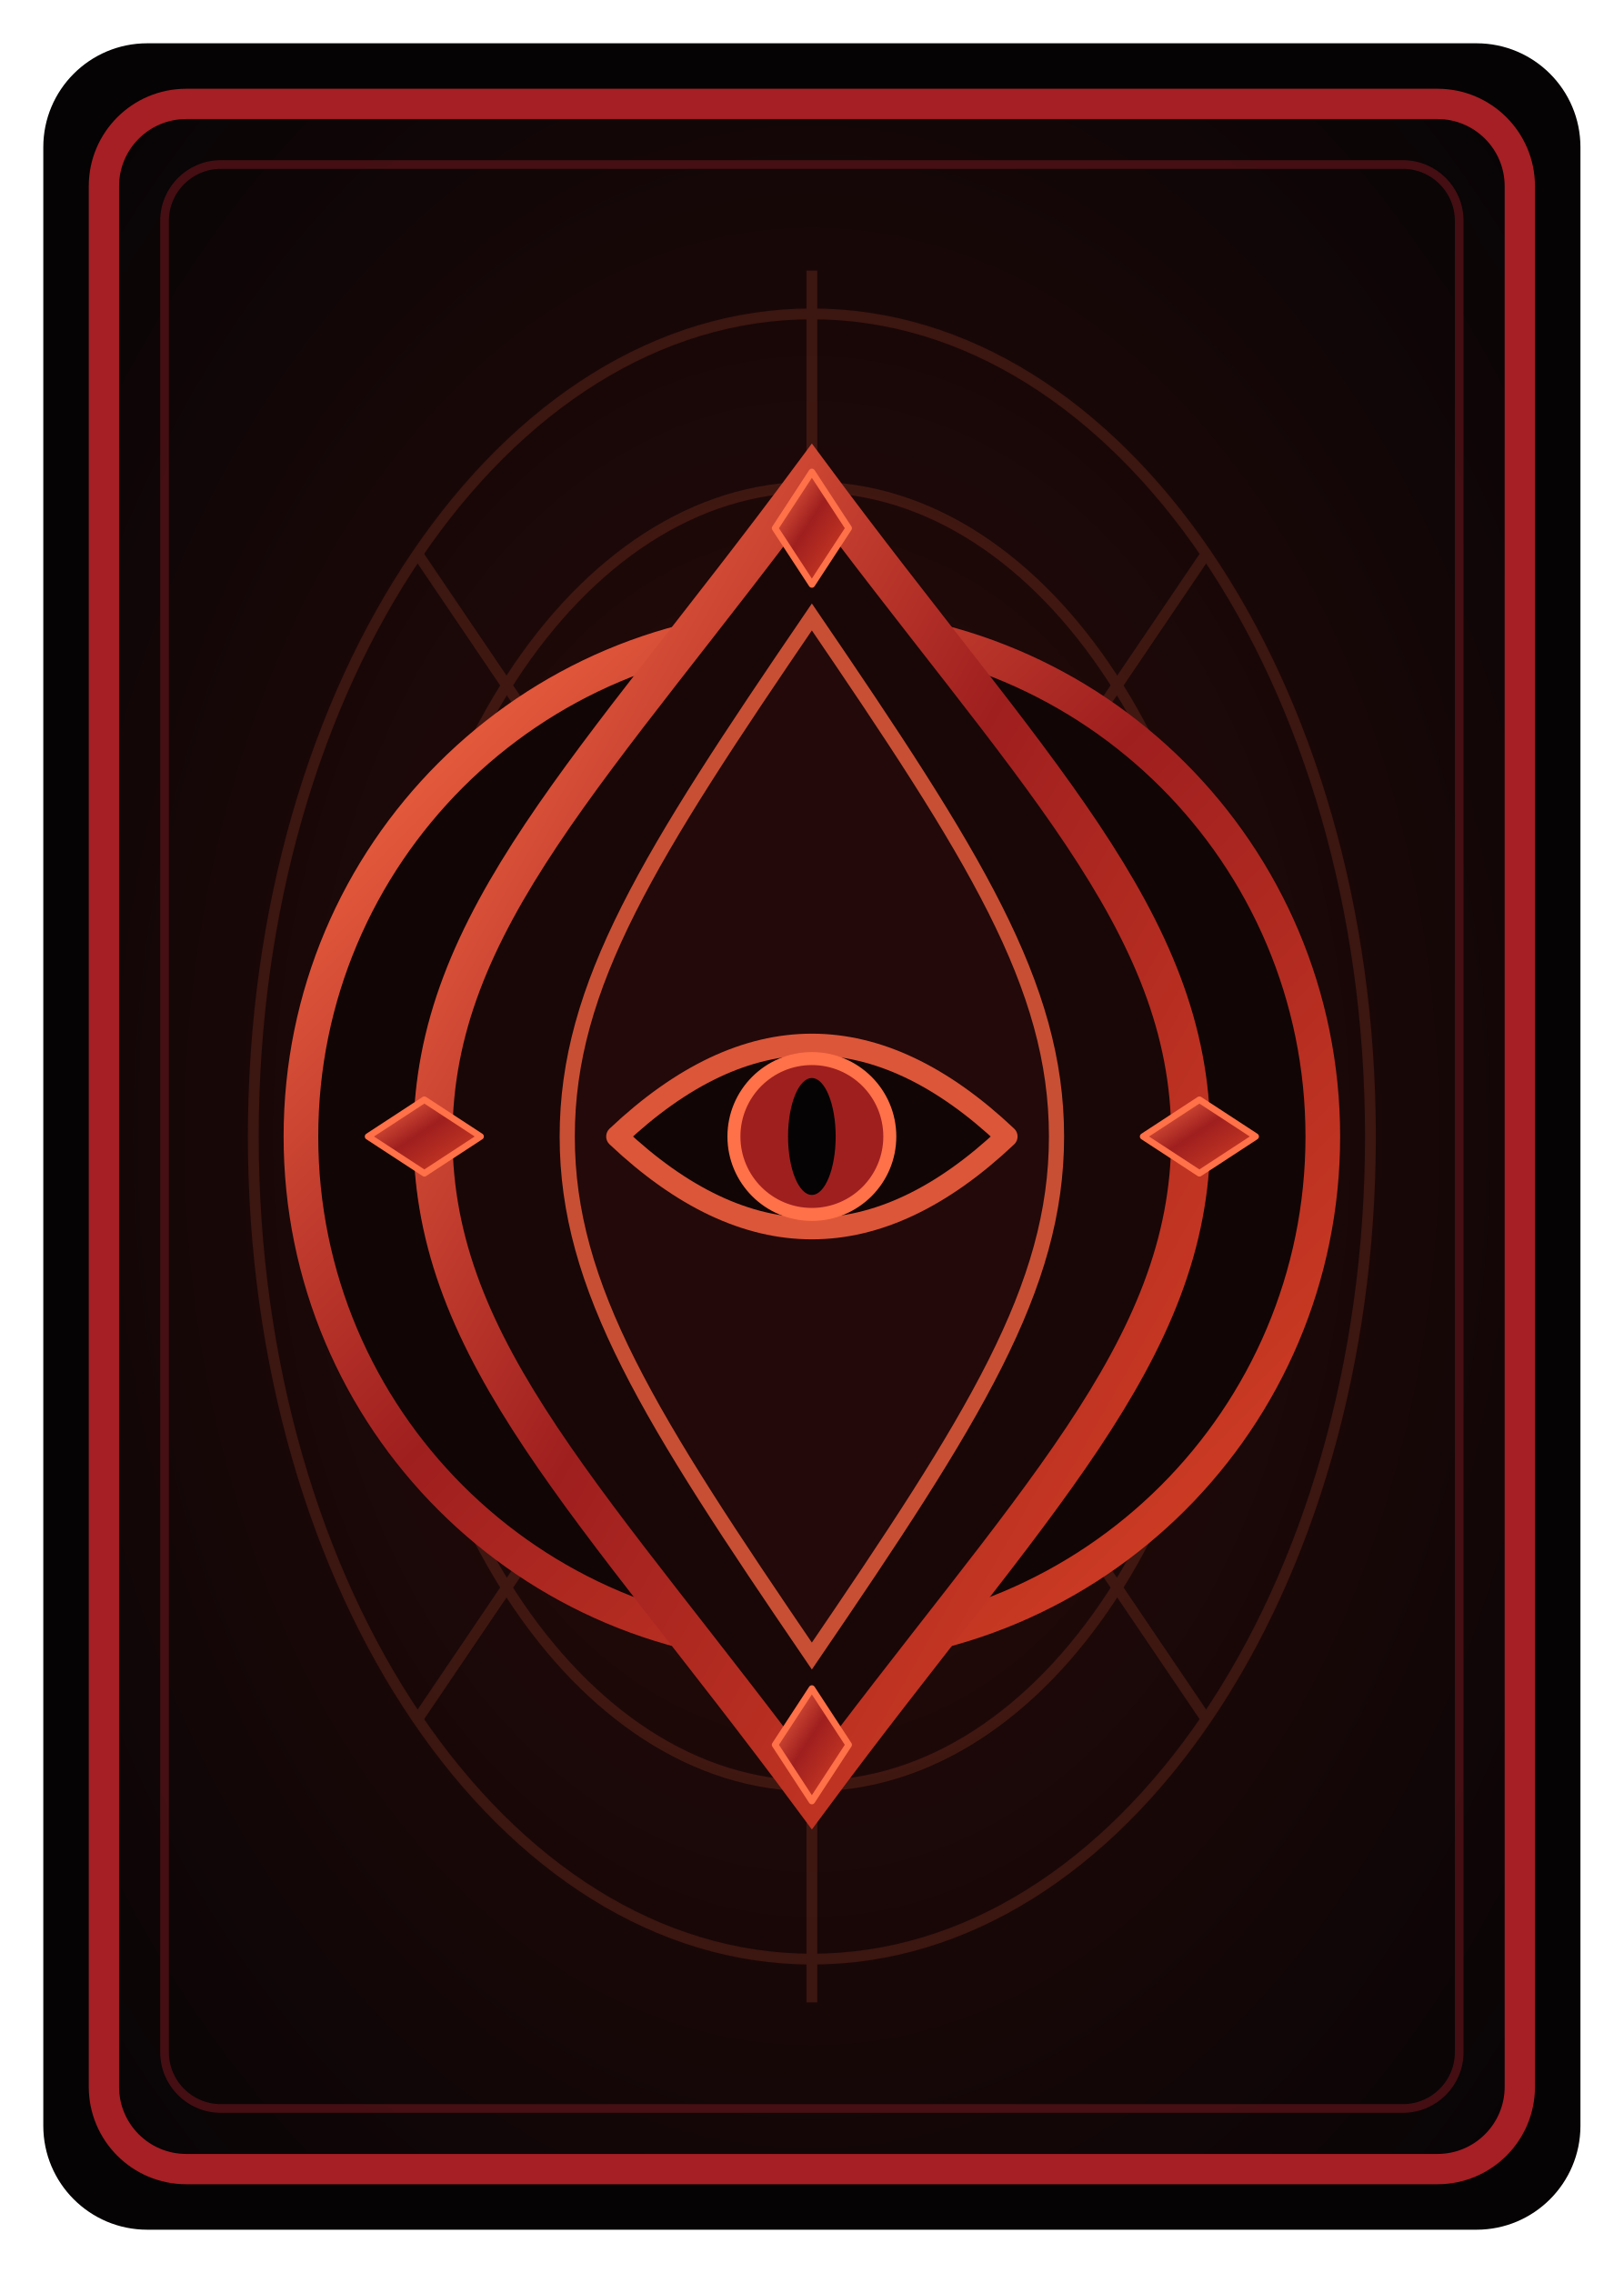
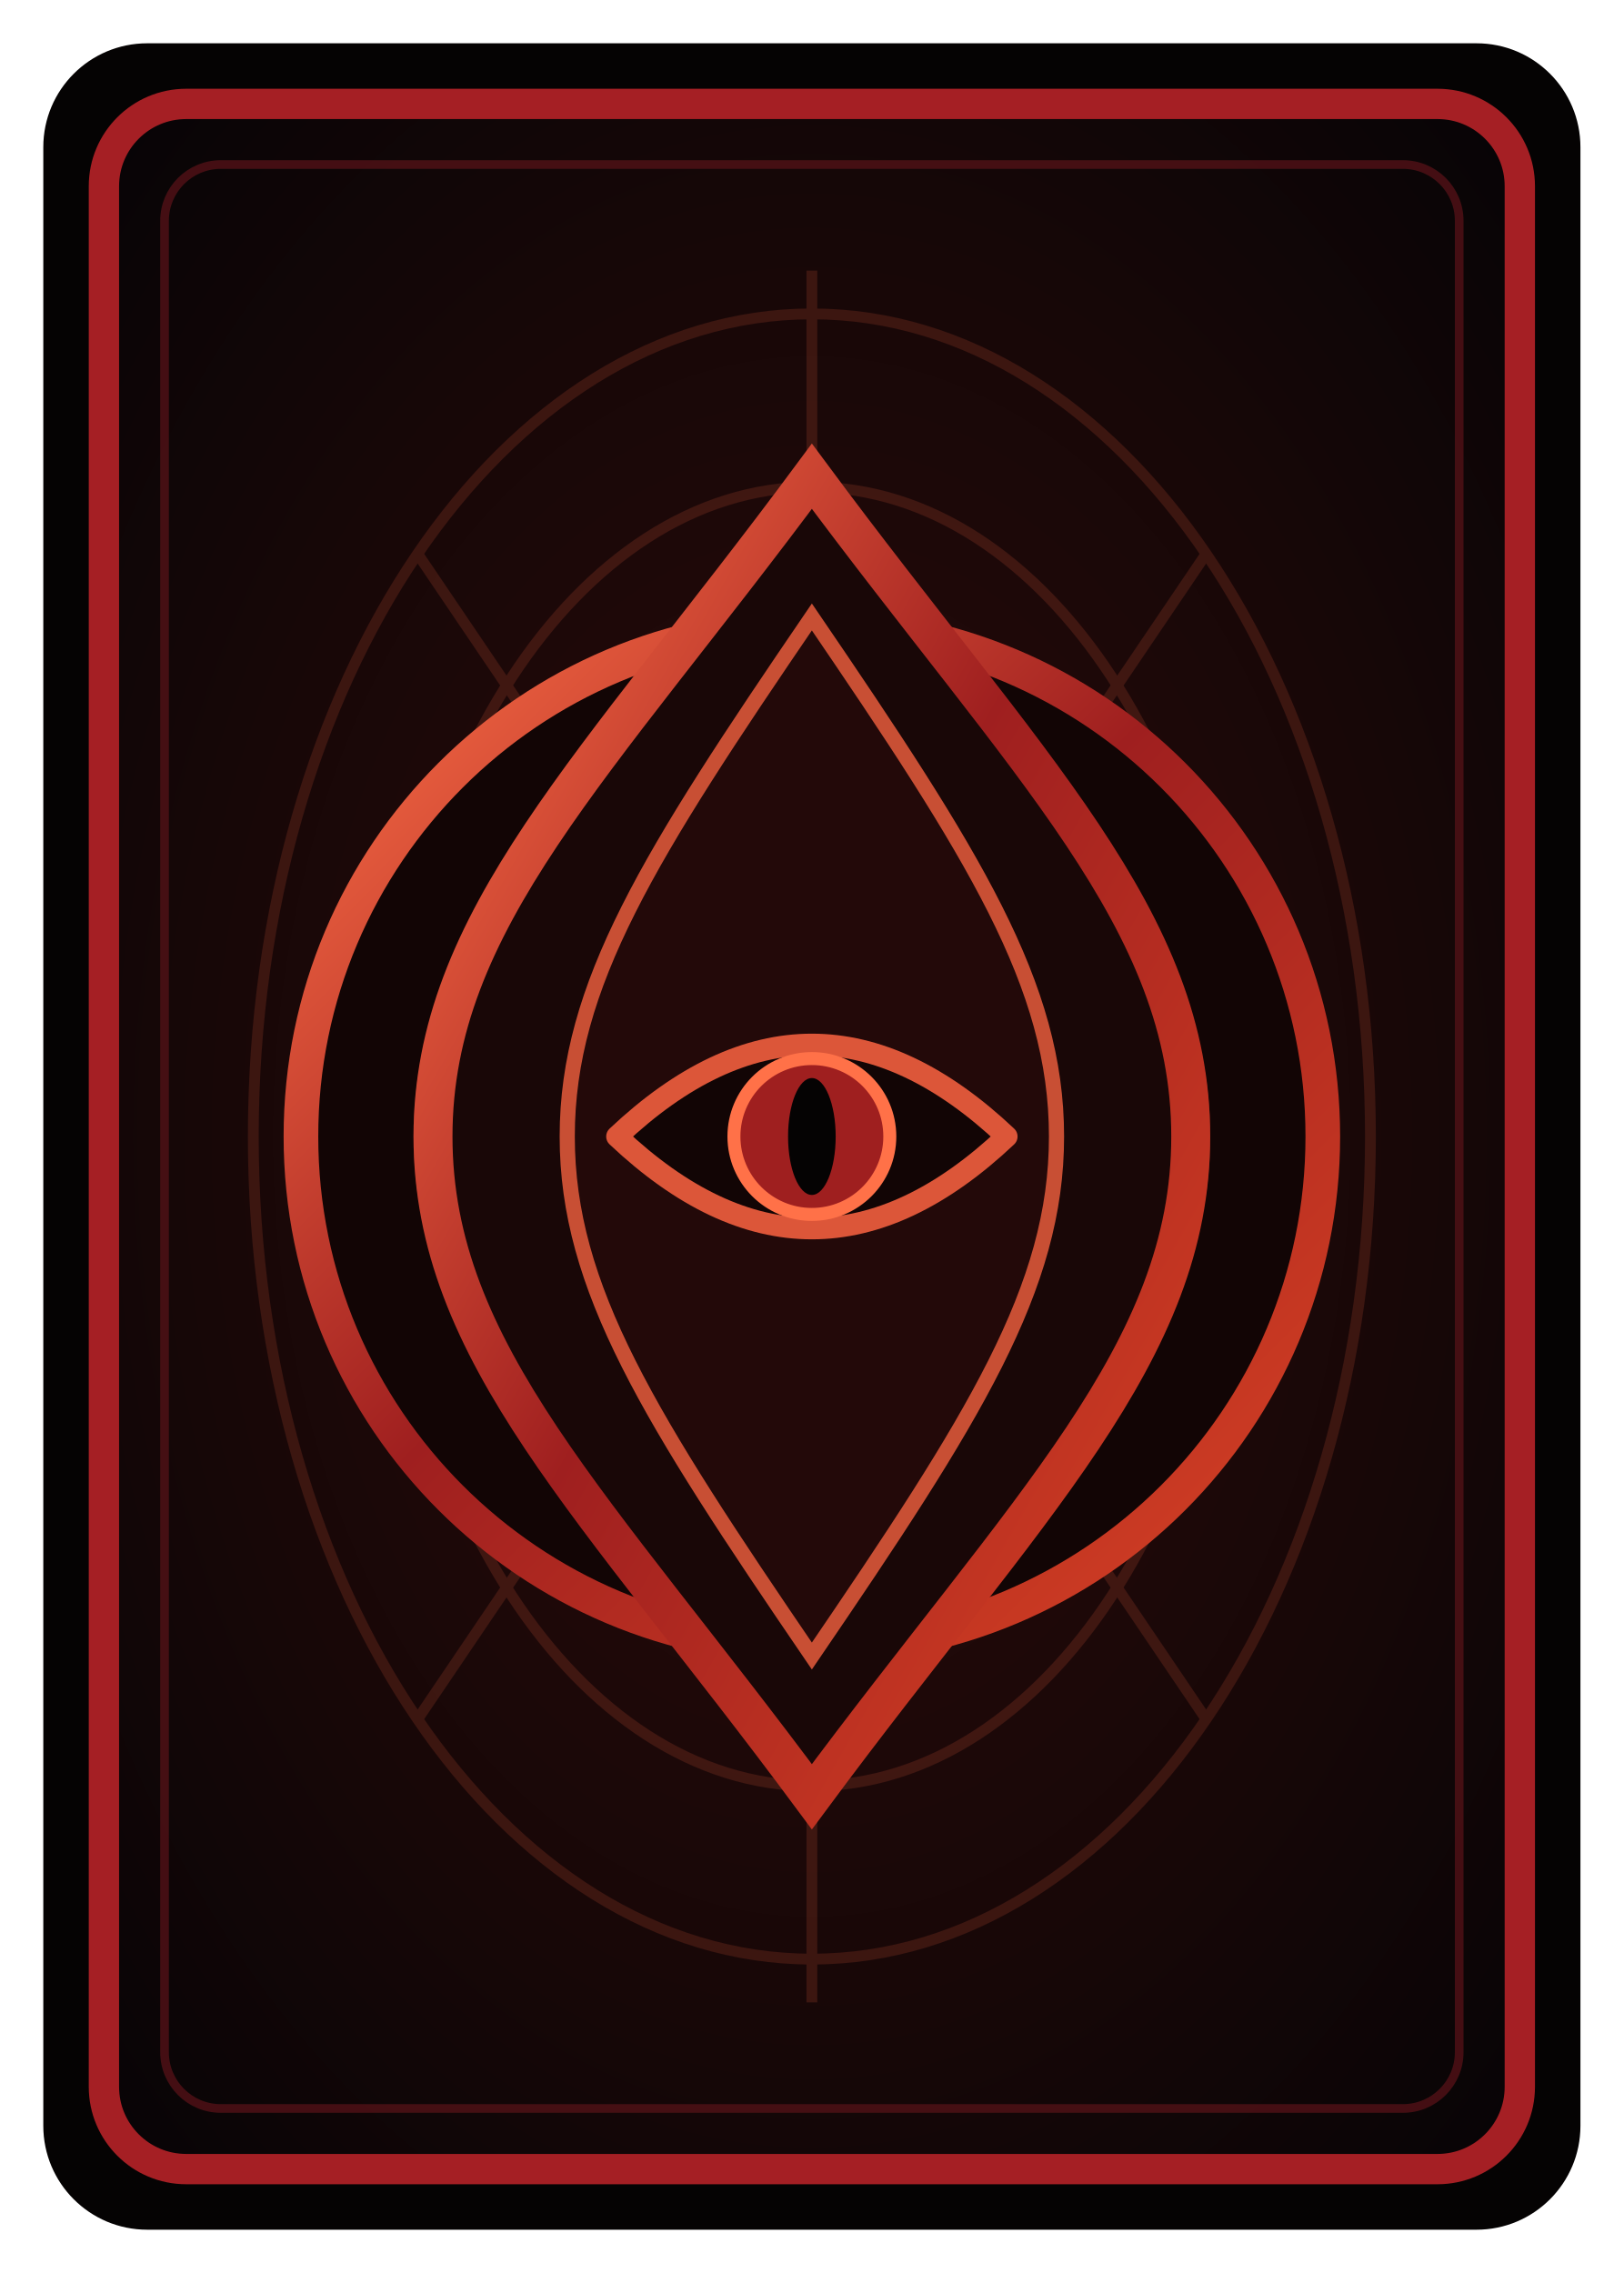
<svg xmlns="http://www.w3.org/2000/svg" width="750" height="1050" viewBox="0 0 750 1050" role="img" aria-labelledby="title desc">
  <defs>
    <radialGradient id="field" cx="50%" cy="50%" r="70%">
      <stop offset="0" stop-color="#2b0b0b" />
      <stop offset="0.62" stop-color="#170707" />
      <stop offset="1" stop-color="#070406" />
    </radialGradient>
    <linearGradient id="blood" x1="0" y1="0" x2="1" y2="1">
      <stop offset="0" stop-color="#ff7148" />
      <stop offset="0.46" stop-color="#9f1f1f" />
      <stop offset="1" stop-color="#d94324" />
    </linearGradient>
  </defs>
  <rect x="20" y="20" width="710" height="1010" rx="48" fill="#050303" />
  <rect x="48" y="48" width="654" height="954" rx="38" fill="url(#field)" stroke="#a51f24" stroke-width="14" />
  <rect x="76" y="76" width="598" height="898" rx="26" fill="none" stroke="#4a1014" stroke-width="4" opacity="0.9" />
  <g opacity="0.18" stroke="#dc5639" stroke-width="5" fill="none">
    <ellipse cx="375" cy="525" rx="258" ry="380" />
    <ellipse cx="375" cy="525" rx="196" ry="300" />
    <path d="M193 256 L557 794 M557 256 L193 794" />
    <path d="M375 125 V925 M138 525 H612" />
  </g>
  <circle cx="375" cy="525" r="236" fill="#120505" stroke="url(#blood)" stroke-width="16" />
  <circle cx="375" cy="525" r="174" fill="none" stroke="#5e1718" stroke-width="20" opacity="0.95" />
  <path d="M375 220 C475 355 550 425 550 525 C550 625 475 695 375 830 C275 695 200 625 200 525 C200 425 275 355 375 220 Z" fill="#190707" stroke="url(#blood)" stroke-width="18" />
  <path d="M375 285 C450 395 488 455 488 525 C488 595 450 655 375 765 C300 655 262 595 262 525 C262 455 300 395 375 285 Z" fill="#250909" stroke="#dc5639" stroke-width="7" opacity="0.9" />
  <path d="M285 525 Q375 440 465 525 Q375 610 285 525 Z" fill="#120505" stroke="#dc5639" stroke-width="10" stroke-linejoin="round" />
  <circle cx="375" cy="525" r="36" fill="#9f1f1f" stroke="#ff7148" stroke-width="6" />
  <ellipse cx="375" cy="525" rx="11" ry="27" fill="#050303" />
-   <g fill="url(#blood)" stroke="#ff7148" stroke-width="3" stroke-linejoin="round">
-     <path d="M375 218 L392 244 L375 270 L358 244 Z" />
-     <path d="M580 525 L554 542 L528 525 L554 508 Z" />
-     <path d="M375 832 L358 806 L375 780 L392 806 Z" />
-     <path d="M170 525 L196 508 L222 525 L196 542 Z" />
-   </g>
</svg>
